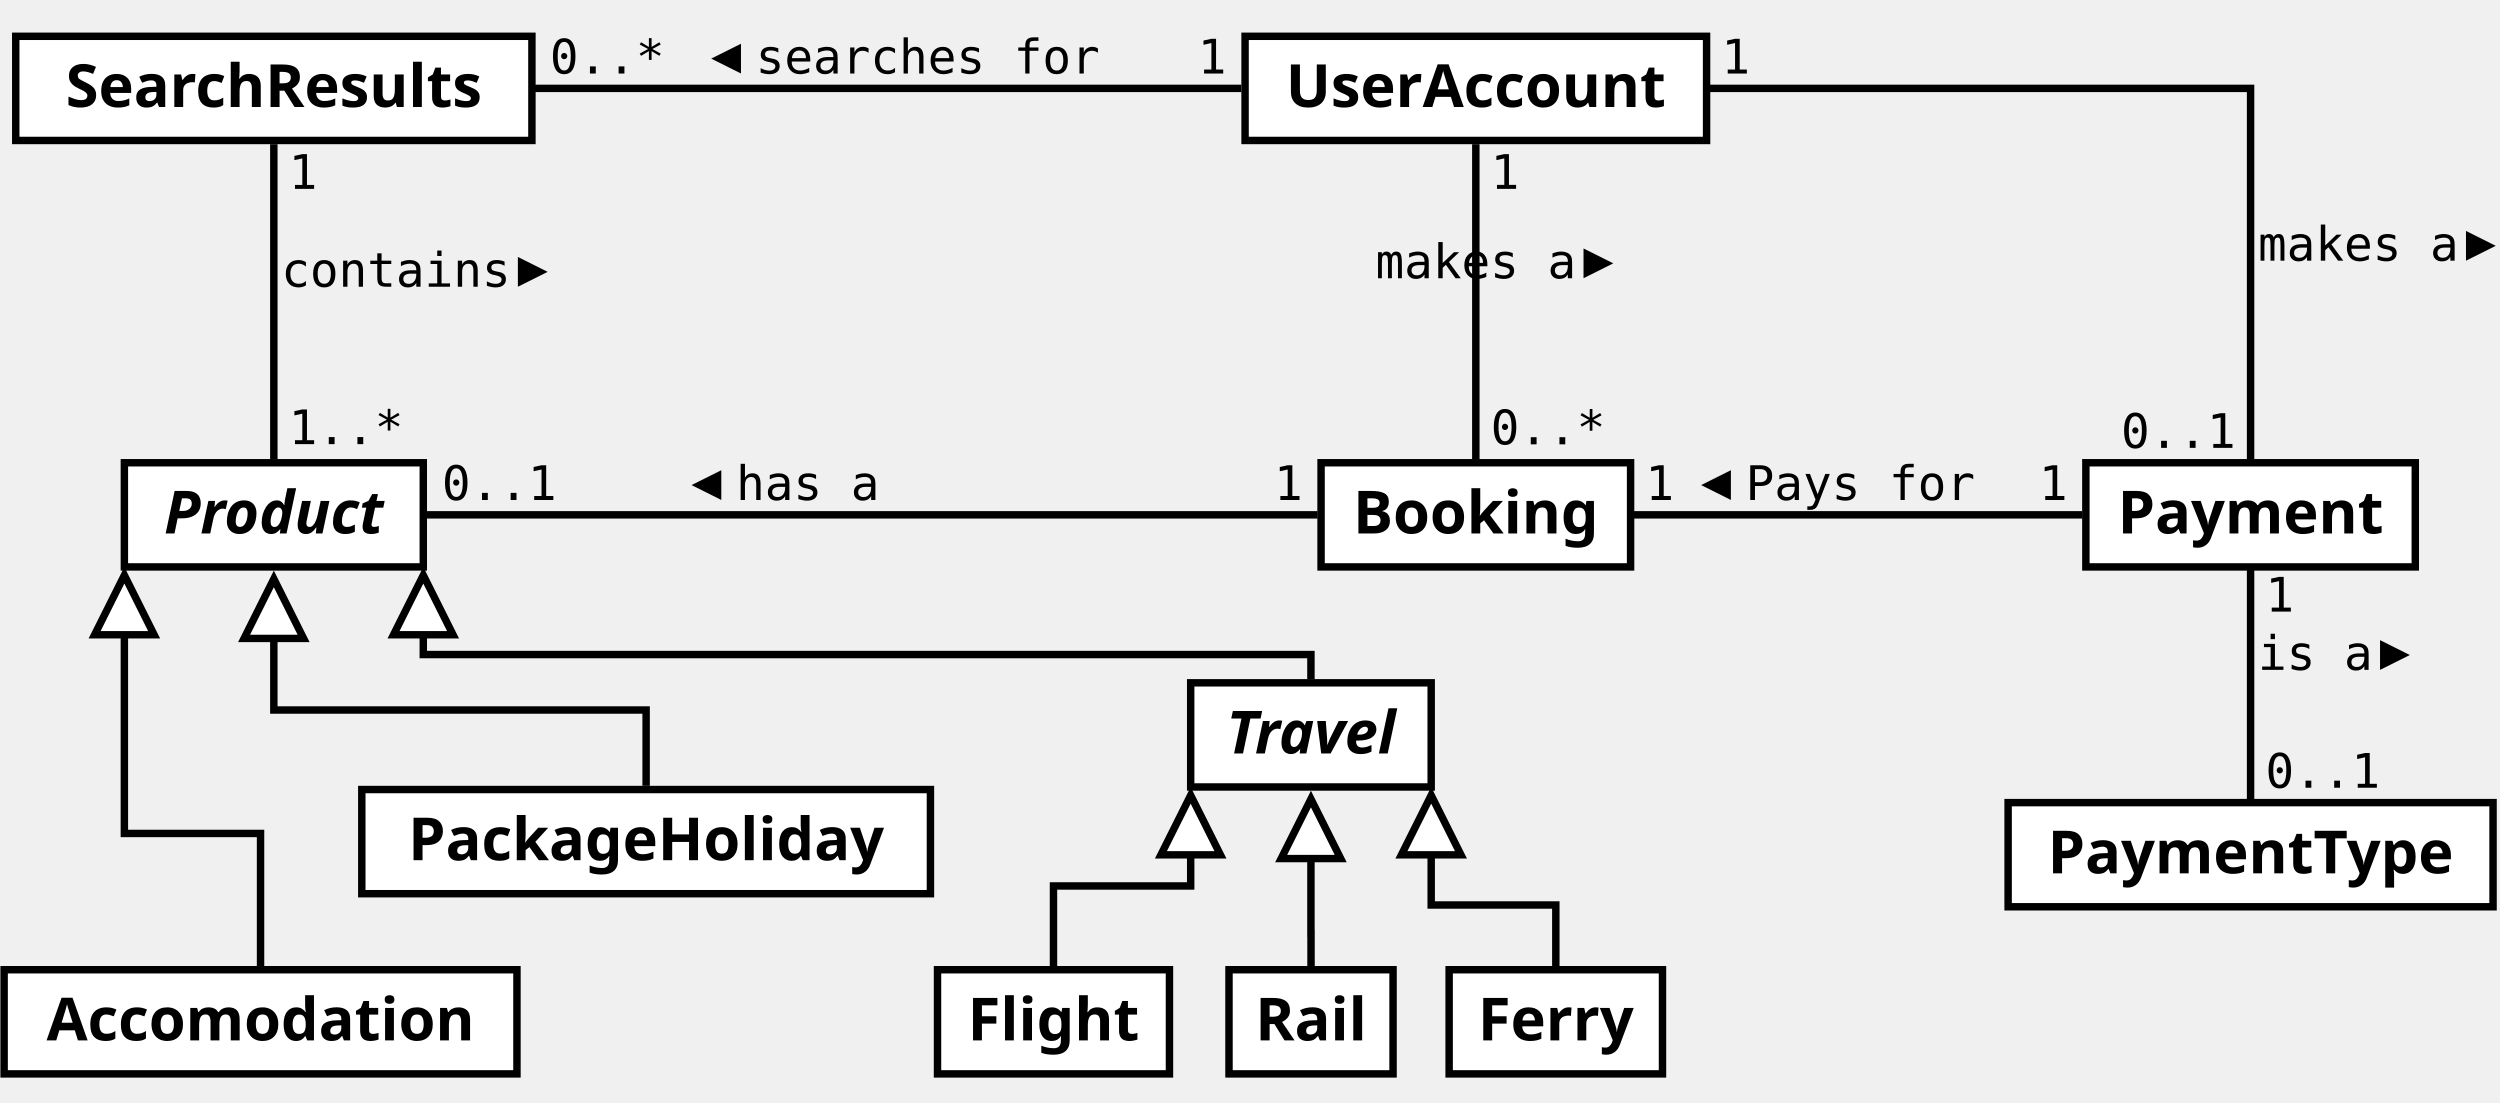
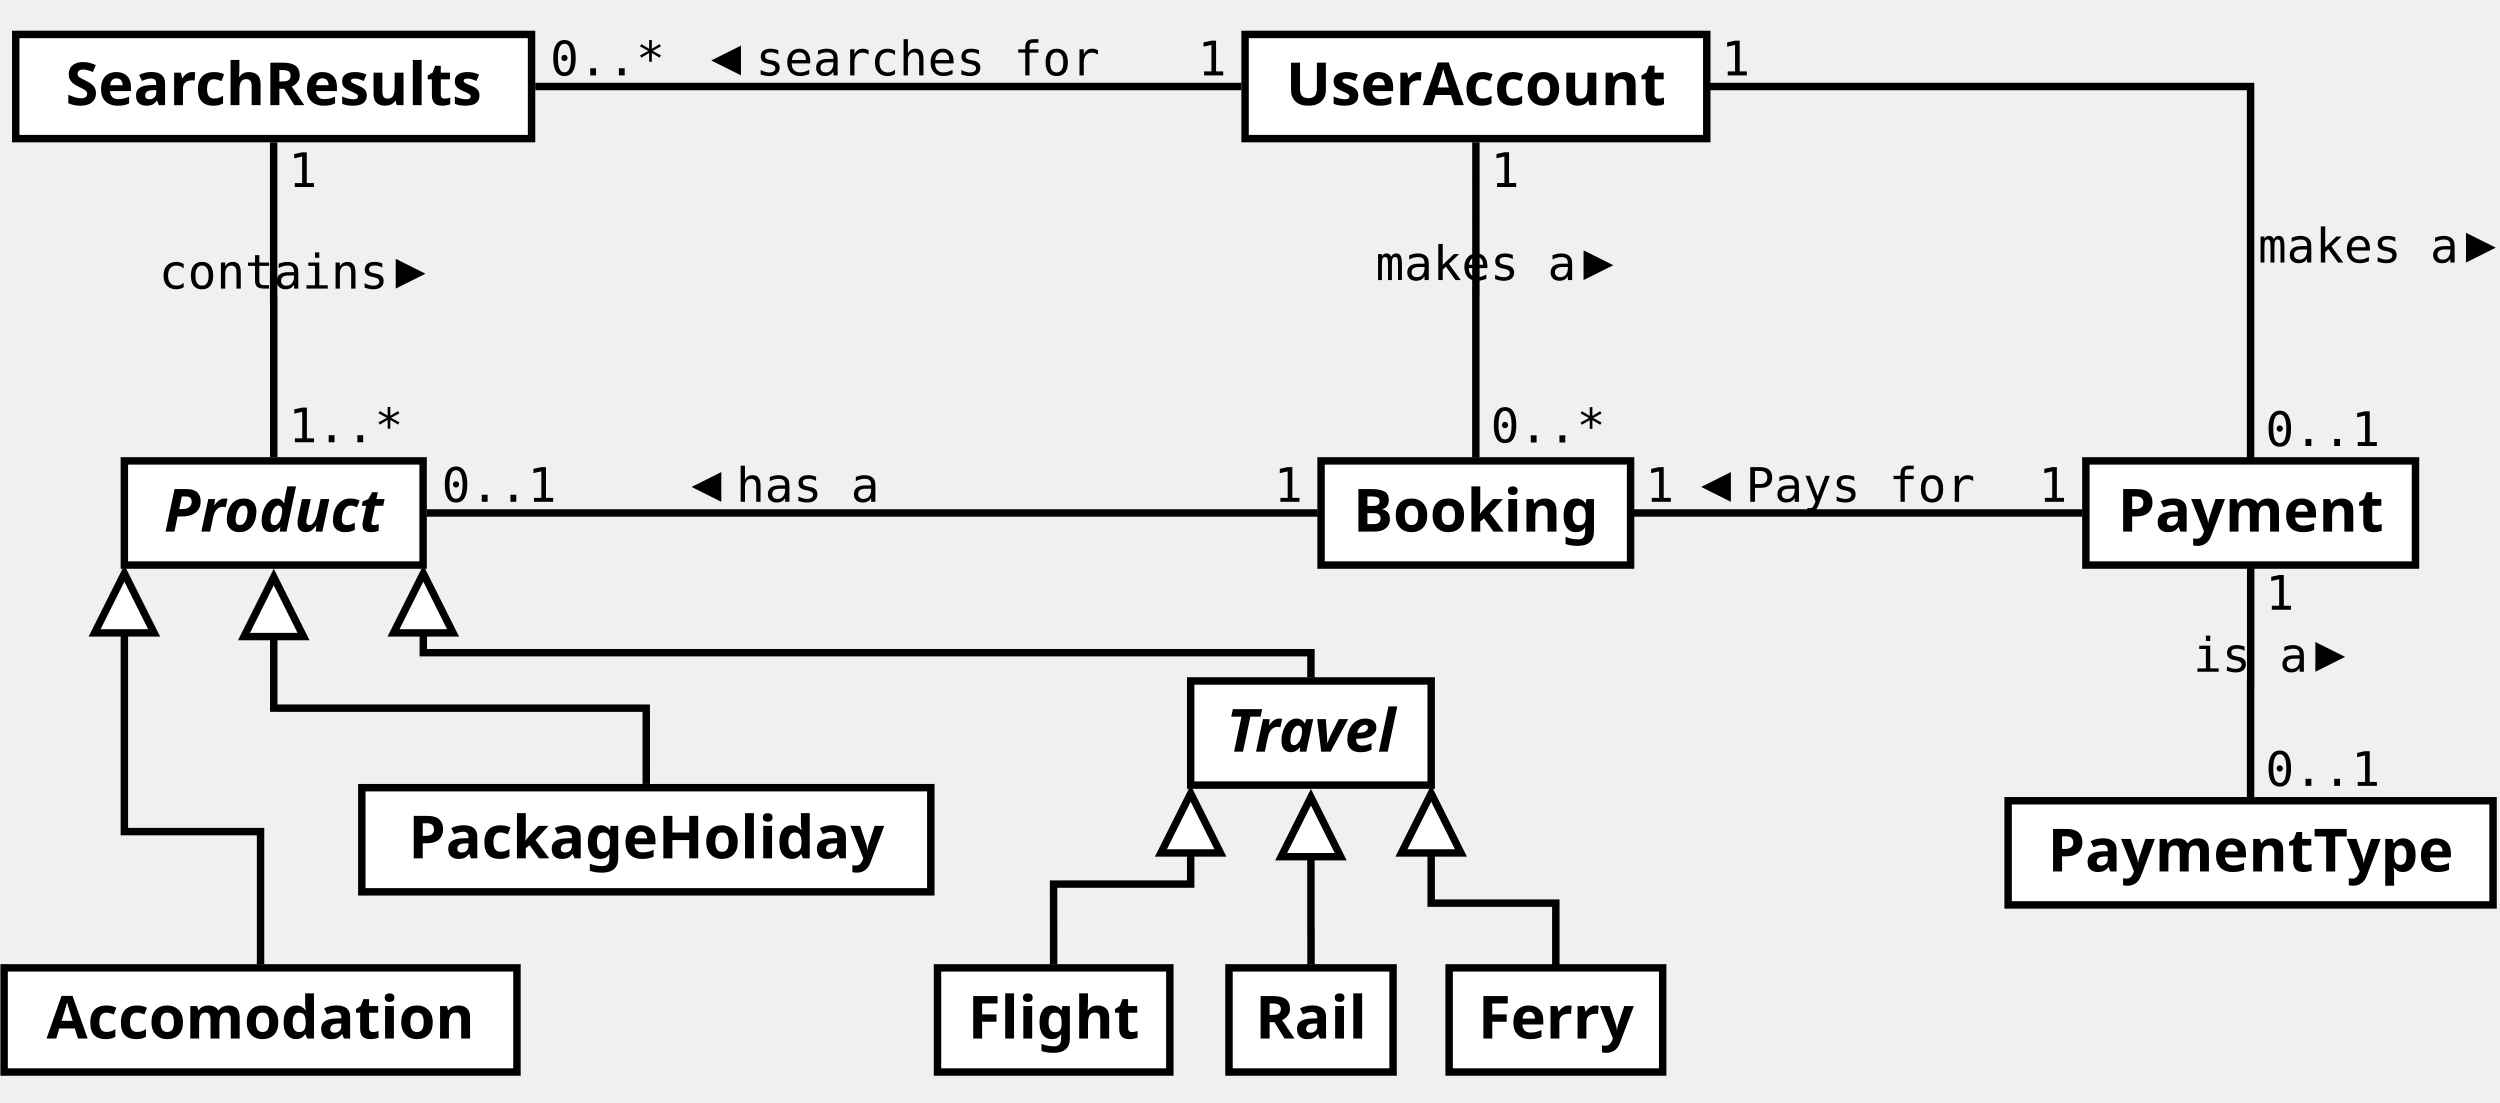
- <svg xmlns="http://www.w3.org/2000/svg" width="34cm" height="15cm" viewBox="-60 -460 672 282">
+ <svg xmlns="http://www.w3.org/2000/svg" width="34cm" height="15cm" viewBox="-60 -459 672 281">
  <g>
    <rect style="fill: #ffffff" x="260.054" y="-283.694" width="64.65" height="28" />
    <rect style="fill: none; fill-opacity:0; stroke-width: 2; stroke: #000000" x="260.054" y="-283.694" width="64.65" height="28" />
-     <text style="fill: #000000;text-anchor:middle;font-size:16;font-family:sanserif;font-style:italic;font-weight:700" x="292.379" y="-264.694">Travel</text>
+     <text font-size="16" style="fill: #000000;text-anchor:middle;font-family:sans-serif;font-style:italic;font-weight:700" x="292.379" y="-264.694">Travel</text>
  </g>
  <g>
    <rect style="fill: #ffffff" x="-58.892" y="-206.572" width="137.85" height="28" />
    <rect style="fill: none; fill-opacity:0; stroke-width: 2; stroke: #000000" x="-58.892" y="-206.572" width="137.85" height="28" />
-     <text style="fill: #000000;text-anchor:middle;font-size:16;font-family:sanserif;font-style:normal;font-weight:700" x="10.033" y="-187.572">Accomodation</text>
+     <text font-size="16" style="fill: #000000;text-anchor:middle;font-family:sans-serif;font-style:normal;font-weight:700" x="10.033" y="-187.572">Accomodation</text>
  </g>
  <g>
-     <rect style="fill: #ffffff" x="-26.569" y="-342.846" width="80.35" height="28" />
-     <rect style="fill: none; fill-opacity:0; stroke-width: 2; stroke: #000000" x="-26.569" y="-342.846" width="80.35" height="28" />
-     <text style="fill: #000000;text-anchor:middle;font-size:16;font-family:sanserif;font-style:italic;font-weight:700" x="13.606" y="-323.846">Product</text>
+     <rect style="fill: #ffffff" x="-26.569" y="-342.846" width="80.3" height="28" />
+     <rect style="fill: none; fill-opacity:0; stroke-width: 2; stroke: #000000" x="-26.569" y="-342.846" width="80.3" height="28" />
+     <text font-size="16" style="fill: #000000;text-anchor:middle;font-family:sans-serif;font-style:italic;font-weight:700" x="13.581" y="-323.846">Product</text>
  </g>
  <g>
-     <rect style="fill: #ffffff" x="274.676" y="-457.478" width="124.05" height="28" />
-     <rect style="fill: none; fill-opacity:0; stroke-width: 2; stroke: #000000" x="274.676" y="-457.478" width="124.05" height="28" />
-     <text style="fill: #000000;text-anchor:middle;font-size:16;font-family:sanserif;font-style:normal;font-weight:700" x="336.701" y="-438.478">UserAccount</text>
+     <rect style="fill: #ffffff" x="274.676" y="-457.478" width="124.1" height="28" />
+     <rect style="fill: none; fill-opacity:0; stroke-width: 2; stroke: #000000" x="274.676" y="-457.478" width="124.1" height="28" />
+     <text font-size="16" style="fill: #000000;text-anchor:middle;font-family:sans-serif;font-style:normal;font-weight:700" x="336.726" y="-438.478">UserAccount</text>
  </g>
  <g>
-     <rect style="fill: #ffffff" x="500.681" y="-342.846" width="88.55" height="28" />
-     <rect style="fill: none; fill-opacity:0; stroke-width: 2; stroke: #000000" x="500.681" y="-342.846" width="88.55" height="28" />
-     <text style="fill: #000000;text-anchor:middle;font-size:16;font-family:sanserif;font-style:normal;font-weight:700" x="544.956" y="-323.846">Payment</text>
+     <rect style="fill: #ffffff" x="500.682" y="-342.846" width="88.6" height="28" />
+     <rect style="fill: none; fill-opacity:0; stroke-width: 2; stroke: #000000" x="500.682" y="-342.846" width="88.6" height="28" />
+     <text font-size="16" style="fill: #000000;text-anchor:middle;font-family:sans-serif;font-style:normal;font-weight:700" x="544.982" y="-323.846">Payment</text>
  </g>
  <g>
-     <rect style="fill: #ffffff" x="-55.769" y="-457.478" width="138.75" height="28" />
-     <rect style="fill: none; fill-opacity:0; stroke-width: 2; stroke: #000000" x="-55.769" y="-457.478" width="138.75" height="28" />
-     <text style="fill: #000000;text-anchor:middle;font-size:16;font-family:sanserif;font-style:normal;font-weight:700" x="13.606" y="-438.478">SearchResults</text>
+     <rect style="fill: #ffffff" x="-55.769" y="-457.478" width="138.65" height="28" />
+     <rect style="fill: none; fill-opacity:0; stroke-width: 2; stroke: #000000" x="-55.769" y="-457.478" width="138.65" height="28" />
+     <text font-size="16" style="fill: #000000;text-anchor:middle;font-family:sans-serif;font-style:normal;font-weight:700" x="13.556" y="-438.478">SearchResults</text>
  </g>
  <g>
    <rect style="fill: #ffffff" x="295.102" y="-342.846" width="83.2" height="28" />
    <rect style="fill: none; fill-opacity:0; stroke-width: 2; stroke: #000000" x="295.102" y="-342.846" width="83.2" height="28" />
-     <text style="fill: #000000;text-anchor:middle;font-size:16;font-family:sanserif;font-style:normal;font-weight:700" x="336.702" y="-323.846">Booking</text>
+     <text font-size="16" style="fill: #000000;text-anchor:middle;font-family:sans-serif;font-style:normal;font-weight:700" x="336.702" y="-323.846">Booking</text>
  </g>
  <g>
-     <rect style="fill: #ffffff" x="37.251" y="-255.008" width="152.85" height="28" />
-     <rect style="fill: none; fill-opacity:0; stroke-width: 2; stroke: #000000" x="37.251" y="-255.008" width="152.85" height="28" />
-     <text style="fill: #000000;text-anchor:middle;font-size:16;font-family:sanserif;font-style:normal;font-weight:700" x="113.676" y="-236.008">PackageHoliday</text>
+     <rect style="fill: #ffffff" x="37.251" y="-255.008" width="152.95" height="28" />
+     <rect style="fill: none; fill-opacity:0; stroke-width: 2; stroke: #000000" x="37.251" y="-255.008" width="152.95" height="28" />
+     <text font-size="16" style="fill: #000000;text-anchor:middle;font-family:sans-serif;font-style:normal;font-weight:700" x="113.726" y="-236.008">PackageHoliday</text>
  </g>
  <g>
-     <polyline style="fill: none; fill-opacity:0; stroke-width: 2; stroke: #000000" points="13.606,-295.624 13.606,-276.384 113.676,-276.384 113.676,-256.01 " />
-     <polygon style="fill: #ffffff" points="21.606,-295.624 13.606,-311.624 5.606,-295.624 " />
-     <polygon style="fill: none; fill-opacity:0; stroke-width: 2; stroke: #000000" points="21.606,-295.624 13.606,-311.624 5.606,-295.624 " />
+     <polyline style="fill: none; fill-opacity:0; stroke-width: 2; stroke: #000000" points="13.586,-295.624 13.588,-276.384 113.705,-276.384 113.717,-256.01 " />
+     <polygon style="fill: #ffffff" points="21.586,-295.626 13.584,-311.624 5.586,-295.623 " />
+     <polygon style="fill: none; fill-opacity:0; stroke-width: 2; stroke: #000000" points="21.586,-295.626 13.584,-311.624 5.586,-295.623 " />
  </g>
  <g>
-     <polyline style="fill: none; fill-opacity:0; stroke-width: 2; stroke: #000000" points="53.781,-296.61 53.781,-291.29 292.379,-291.29 292.379,-284.626 " />
+     <polyline style="fill: none; fill-opacity:0; stroke-width: 2; stroke: #000000" points="53.781,-296.61 53.781,-291.29 292.38,-291.29 292.379,-284.626 " />
    <polygon style="fill: #ffffff" points="61.781,-296.61 53.781,-312.61 45.781,-296.61 " />
    <polygon style="fill: none; fill-opacity:0; stroke-width: 2; stroke: #000000" points="61.781,-296.61 53.781,-312.61 45.781,-296.61 " />
  </g>
  <g>
    <polyline style="fill: none; fill-opacity:0; stroke-width: 2; stroke: #000000" points="-26.569,-296.61 -26.569,-243.204 10.033,-243.204 10.033,-207.566 " />
    <polygon style="fill: #ffffff" points="-18.569,-296.61 -26.569,-312.61 -34.569,-296.61 " />
    <polygon style="fill: none; fill-opacity:0; stroke-width: 2; stroke: #000000" points="-18.569,-296.61 -26.569,-312.61 -34.569,-296.61 " />
  </g>
  <g>
-     <polyline style="fill: none; fill-opacity:0; stroke-width: 2; stroke: #000000" points="54.789,-328.846 157.138,-328.846 157.138,-328.846 294.178,-328.846 " />
-     <text style="fill: #000000;text-anchor:middle;font-size:12.8;font-family:monospace;font-style:normal;font-weight:normal" x="157.138" y="-332.846">has a</text>
-     <polygon style="fill: #000000" points="133.888,-332.846 133.888,-340.846 125.888,-336.846 " />
-     <text style="fill: #000000;text-anchor:start;font-size:12.8;font-family:monospace;font-style:normal;font-weight:normal" x="58.789" y="-332.846">0..1</text>
-     <text style="fill: #000000;text-anchor:end;font-size:12.8;font-family:monospace;font-style:normal;font-weight:normal" x="290.178" y="-332.846">1</text>
+     <polyline style="fill: none; fill-opacity:0; stroke-width: 2; stroke: #000000" points="54.736,-328.846 157.138,-328.846 157.138,-328.846 294.178,-328.846 " />
+     <text font-size="12.8" style="fill: #000000;text-anchor:middle;font-family:monospace;font-style:normal;font-weight:normal" x="157.138" y="-331.846">has a</text>
+     <polygon style="fill: #000000" points="133.888,-331.846 133.888,-339.846 125.888,-335.846 " />
+     <text font-size="12.8" style="fill: #000000;text-anchor:start;font-family:monospace;font-style:normal;font-weight:normal" x="58.736" y="-331.846">0..1</text>
+     <text font-size="12.8" style="fill: #000000;text-anchor:end;font-family:monospace;font-style:normal;font-weight:normal" x="290.178" y="-331.846">1</text>
  </g>
  <g>
-     <polyline style="fill: none; fill-opacity:0; stroke-width: 2; stroke: #000000" points="336.701,-428.478 336.701,-388.448 336.702,-388.448 336.702,-343.805 " />
-     <text style="fill: #000000;text-anchor:middle;font-size:12.8;font-family:monospace;font-style:normal;font-weight:normal" x="336.702" y="-392.448">makes a</text>
-     <polygon style="fill: #000000" points="365.652,-392.448 365.652,-400.448 373.651,-396.448 " />
-     <text style="fill: #000000;text-anchor:start;font-size:12.8;font-family:monospace;font-style:normal;font-weight:normal" x="340.701" y="-416.478">1</text>
-     <text style="fill: #000000;text-anchor:start;font-size:12.8;font-family:monospace;font-style:normal;font-weight:normal" x="340.702" y="-347.805">0..*</text>
+     <polyline style="fill: none; fill-opacity:0; stroke-width: 2; stroke: #000000" points="336.724,-428.478 336.719,-388.448 336.702,-388.448 336.702,-343.805 " />
+     <text font-size="12.8" style="fill: #000000;text-anchor:middle;font-family:monospace;font-style:normal;font-weight:normal" x="336.71" y="-391.448">makes a</text>
+     <polygon style="fill: #000000" points="365.66,-391.448 365.66,-399.448 373.66,-395.448 " />
+     <text font-size="12.8" style="fill: #000000;text-anchor:start;font-family:monospace;font-style:normal;font-weight:normal" x="340.724" y="-416.478">1</text>
+     <text font-size="12.8" style="fill: #000000;text-anchor:start;font-family:monospace;font-style:normal;font-weight:normal" x="340.702" y="-347.805">0..*</text>
  </g>
  <g>
-     <polyline style="fill: none; fill-opacity:0; stroke-width: 2; stroke: #000000" points="83.81,-443.478 189.373,-443.478 189.373,-443.478 273.675,-443.478 " />
-     <text style="fill: #000000;text-anchor:middle;font-size:12.8;font-family:monospace;font-style:normal;font-weight:normal" x="189.373" y="-447.478">searches for</text>
-     <polygon style="fill: #000000" points="139.173,-447.478 139.173,-455.478 131.173,-451.478 " />
-     <text style="fill: #000000;text-anchor:start;font-size:12.8;font-family:monospace;font-style:normal;font-weight:normal" x="87.81" y="-447.478">0..*</text>
-     <text style="fill: #000000;text-anchor:end;font-size:12.8;font-family:monospace;font-style:normal;font-weight:normal" x="269.675" y="-447.478">1</text>
+     <polyline style="fill: none; fill-opacity:0; stroke-width: 2; stroke: #000000" points="83.877,-443.478 189.373,-443.478 189.373,-443.478 273.68,-443.478 " />
+     <text font-size="12.8" style="fill: #000000;text-anchor:middle;font-family:monospace;font-style:normal;font-weight:normal" x="189.373" y="-446.478">searches for</text>
+     <polygon style="fill: #000000" points="139.173,-446.478 139.173,-454.478 131.173,-450.478 " />
+     <text font-size="12.8" style="fill: #000000;text-anchor:start;font-family:monospace;font-style:normal;font-weight:normal" x="87.877" y="-446.478">0..*</text>
+     <text font-size="12.8" style="fill: #000000;text-anchor:end;font-family:monospace;font-style:normal;font-weight:normal" x="269.68" y="-446.478">1</text>
  </g>
  <g>
-     <polyline style="fill: none; fill-opacity:0; stroke-width: 2; stroke: #000000" points="13.606,-428.471 13.606,-428.471 13.606,-343.853 13.606,-343.853 " />
-     <text style="fill: #000000;text-anchor:start;font-size:12.8;font-family:monospace;font-style:normal;font-weight:normal" x="15.606" y="-390.162">contains</text>
-     <polygon style="fill: #000000" points="79.206,-390.162 79.206,-398.162 87.206,-394.162 " />
-     <text style="fill: #000000;text-anchor:start;font-size:12.8;font-family:monospace;font-style:normal;font-weight:normal" x="17.606" y="-416.471">1</text>
-     <text style="fill: #000000;text-anchor:start;font-size:12.8;font-family:monospace;font-style:normal;font-weight:normal" x="17.606" y="-347.853">1..*</text>
+     <polyline style="fill: none; fill-opacity:0; stroke-width: 2; stroke: #000000" points="13.556,-428.471 13.556,-386.162 13.581,-386.162 13.581,-343.853 " />
+     <text font-size="12.8" style="fill: #000000;text-anchor:middle;font-family:monospace;font-style:normal;font-weight:normal" x="13.569" y="-389.162">contains</text>
+     <polygon style="fill: #000000" points="46.369,-389.162 46.369,-397.162 54.369,-393.162 " />
+     <text font-size="12.8" style="fill: #000000;text-anchor:start;font-family:monospace;font-style:normal;font-weight:normal" x="17.556" y="-416.471">1</text>
+     <text font-size="12.8" style="fill: #000000;text-anchor:start;font-family:monospace;font-style:normal;font-weight:normal" x="17.581" y="-347.853">1..*</text>
  </g>
  <g>
    <polyline style="fill: none; fill-opacity:0; stroke-width: 2; stroke: #000000" points="398.726,-443.478 544.956,-443.478 544.956,-342.846 544.956,-342.846 " />
-     <text style="fill: #000000;text-anchor:start;font-size:12.8;font-family:monospace;font-style:normal;font-weight:normal" x="546.956" y="-397.162">makes a</text>
-     <polygon style="fill: #000000" points="602.856,-397.162 602.856,-405.162 610.856,-401.162 " />
-     <text style="fill: #000000;text-anchor:start;font-size:12.8;font-family:monospace;font-style:normal;font-weight:normal" x="402.726" y="-447.478">1</text>
-     <text style="fill: #000000;text-anchor:end;font-size:12.8;font-family:monospace;font-style:normal;font-weight:normal" x="540.956" y="-346.846">0..1</text>
+     <text font-size="12.8" style="fill: #000000;text-anchor:start;font-family:monospace;font-style:normal;font-weight:normal" x="546.956" y="-396.162">makes a</text>
+     <polygon style="fill: #000000" points="602.856,-396.162 602.856,-404.162 610.856,-400.162 " />
+     <text font-size="12.8" style="fill: #000000;text-anchor:start;font-family:monospace;font-style:normal;font-weight:normal" x="402.726" y="-446.478">1</text>
+     <text font-size="12.8" style="fill: #000000;text-anchor:start;font-family:monospace;font-style:normal;font-weight:normal" x="548.956" y="-346.846">0..1</text>
  </g>
  <g>
-     <polyline style="fill: none; fill-opacity:0; stroke-width: 2; stroke: #000000" points="499.782,-328.846 440.062,-328.846 440.062,-328.846 378.302,-328.846 " />
-     <text style="fill: #000000;text-anchor:middle;font-size:12.8;font-family:monospace;font-style:normal;font-weight:normal" x="440.062" y="-332.846">Pays for</text>
-     <polygon style="fill: #000000" points="405.262,-332.846 405.262,-340.846 397.262,-336.846 " />
-     <text style="fill: #000000;text-anchor:end;font-size:12.8;font-family:monospace;font-style:normal;font-weight:normal" x="495.782" y="-332.846">1</text>
-     <text style="fill: #000000;text-anchor:start;font-size:12.8;font-family:monospace;font-style:normal;font-weight:normal" x="382.302" y="-332.846">1</text>
+     <polyline style="fill: none; fill-opacity:0; stroke-width: 2; stroke: #000000" points="499.681,-328.846 440.062,-328.846 440.062,-328.846 378.302,-328.846 " />
+     <text font-size="12.8" style="fill: #000000;text-anchor:middle;font-family:monospace;font-style:normal;font-weight:normal" x="440.062" y="-331.846">Pays for</text>
+     <polygon style="fill: #000000" points="405.262,-331.846 405.262,-339.846 397.262,-335.846 " />
+     <text font-size="12.8" style="fill: #000000;text-anchor:end;font-family:monospace;font-style:normal;font-weight:normal" x="495.681" y="-331.846">1</text>
+     <text font-size="12.8" style="fill: #000000;text-anchor:start;font-family:monospace;font-style:normal;font-weight:normal" x="382.302" y="-331.846">1</text>
  </g>
  <g>
-     <rect style="fill: #ffffff" x="192.001" y="-206.572" width="62.35" height="28" />
-     <rect style="fill: none; fill-opacity:0; stroke-width: 2; stroke: #000000" x="192.001" y="-206.572" width="62.35" height="28" />
-     <text style="fill: #000000;text-anchor:middle;font-size:16;font-family:sanserif;font-style:normal;font-weight:700" x="223.176" y="-187.572">Flight</text>
+     <rect style="fill: #ffffff" x="192.001" y="-206.572" width="62.45" height="28" />
+     <rect style="fill: none; fill-opacity:0; stroke-width: 2; stroke: #000000" x="192.001" y="-206.572" width="62.45" height="28" />
+     <text font-size="16" style="fill: #000000;text-anchor:middle;font-family:sans-serif;font-style:normal;font-weight:700" x="223.226" y="-187.572">Flight</text>
  </g>
  <g>
    <rect style="fill: #ffffff" x="270.354" y="-206.572" width="44.1" height="28" />
    <rect style="fill: none; fill-opacity:0; stroke-width: 2; stroke: #000000" x="270.354" y="-206.572" width="44.1" height="28" />
-     <text style="fill: #000000;text-anchor:middle;font-size:16;font-family:sanserif;font-style:normal;font-weight:700" x="292.404" y="-187.572">Rail</text>
+     <text font-size="16" style="fill: #000000;text-anchor:middle;font-family:sans-serif;font-style:normal;font-weight:700" x="292.404" y="-187.572">Rail</text>
  </g>
  <g>
-     <rect style="fill: #ffffff" x="329.528" y="-206.572" width="57.35" height="28" />
-     <rect style="fill: none; fill-opacity:0; stroke-width: 2; stroke: #000000" x="329.528" y="-206.572" width="57.35" height="28" />
-     <text style="fill: #000000;text-anchor:middle;font-size:16;font-family:sanserif;font-style:normal;font-weight:700" x="358.203" y="-187.572">Ferry</text>
+     <rect style="fill: #ffffff" x="329.528" y="-206.572" width="57.4" height="28" />
+     <rect style="fill: none; fill-opacity:0; stroke-width: 2; stroke: #000000" x="329.528" y="-206.572" width="57.4" height="28" />
+     <text font-size="16" style="fill: #000000;text-anchor:middle;font-family:sans-serif;font-style:normal;font-weight:700" x="358.228" y="-187.572">Ferry</text>
  </g>
  <g>
-     <polyline style="fill: none; fill-opacity:0; stroke-width: 2; stroke: #000000" points="260.054,-237.458 260.054,-229.088 223.176,-229.088 223.176,-207.567 " />
+     <polyline style="fill: none; fill-opacity:0; stroke-width: 2; stroke: #000000" points="260.054,-237.458 260.054,-229.088 223.206,-229.088 223.218,-207.567 " />
    <polygon style="fill: #ffffff" points="268.054,-237.458 260.054,-253.458 252.054,-237.458 " />
    <polygon style="fill: none; fill-opacity:0; stroke-width: 2; stroke: #000000" points="268.054,-237.458 260.054,-253.458 252.054,-237.458 " />
  </g>
  <g>
    <polyline style="fill: none; fill-opacity:0; stroke-width: 2; stroke: #000000" points="292.379,-236.454 292.379,-216.276 292.404,-216.276 292.404,-207.48 " />
    <polygon style="fill: #ffffff" points="300.379,-236.454 292.379,-252.454 284.379,-236.454 " />
    <polygon style="fill: none; fill-opacity:0; stroke-width: 2; stroke: #000000" points="300.379,-236.454 292.379,-252.454 284.379,-236.454 " />
  </g>
  <g>
    <polyline style="fill: none; fill-opacity:0; stroke-width: 2; stroke: #000000" points="324.704,-237.458 324.704,-223.97 358.204,-223.97 358.204,-206.572 " />
    <polygon style="fill: #ffffff" points="332.704,-237.458 324.704,-253.458 316.704,-237.458 " />
    <polygon style="fill: none; fill-opacity:0; stroke-width: 2; stroke: #000000" points="332.704,-237.458 324.704,-253.458 316.704,-237.458 " />
  </g>
  <g>
-     <rect style="fill: #ffffff" x="479.781" y="-251.492" width="130.35" height="28" />
-     <rect style="fill: none; fill-opacity:0; stroke-width: 2; stroke: #000000" x="479.781" y="-251.492" width="130.35" height="28" />
-     <text style="fill: #000000;text-anchor:middle;font-size:16;font-family:sanserif;font-style:normal;font-weight:700" x="544.956" y="-232.492">PaymentType</text>
+     <rect style="fill: #ffffff" x="479.782" y="-251.492" width="130.35" height="28" />
+     <rect style="fill: none; fill-opacity:0; stroke-width: 2; stroke: #000000" x="479.782" y="-251.492" width="130.35" height="28" />
+     <text font-size="16" style="fill: #000000;text-anchor:middle;font-family:sans-serif;font-style:normal;font-weight:700" x="544.957" y="-232.492">PaymentType</text>
  </g>
  <g>
-     <polyline style="fill: none; fill-opacity:0; stroke-width: 2; stroke: #000000" points="544.956,-314.846 544.956,-314.846 544.956,-251.492 544.956,-251.492 " />
-     <text style="fill: #000000;text-anchor:start;font-size:12.8;font-family:monospace;font-style:normal;font-weight:normal" x="546.956" y="-287.169">is a</text>
-     <polygon style="fill: #000000" points="579.756,-287.169 579.756,-295.169 587.756,-291.169 " />
-     <text style="fill: #000000;text-anchor:start;font-size:12.8;font-family:monospace;font-style:normal;font-weight:normal" x="548.956" y="-302.846">1</text>
-     <text style="fill: #000000;text-anchor:start;font-size:12.8;font-family:monospace;font-style:normal;font-weight:normal" x="548.956" y="-255.492">0..1</text>
+     <polyline style="fill: none; fill-opacity:0; stroke-width: 2; stroke: #000000" points="544.982,-314.846 544.982,-283.169 544.957,-283.169 544.957,-251.492 " />
+     <text font-size="12.8" style="fill: #000000;text-anchor:middle;font-family:monospace;font-style:normal;font-weight:normal" x="544.969" y="-286.169">is a</text>
+     <polygon style="fill: #000000" points="562.37,-286.169 562.37,-294.169 570.37,-290.169 " />
+     <text font-size="12.8" style="fill: #000000;text-anchor:start;font-family:monospace;font-style:normal;font-weight:normal" x="548.982" y="-302.846">1</text>
+     <text font-size="12.8" style="fill: #000000;text-anchor:start;font-family:monospace;font-style:normal;font-weight:normal" x="548.957" y="-255.492">0..1</text>
  </g>
</svg>
